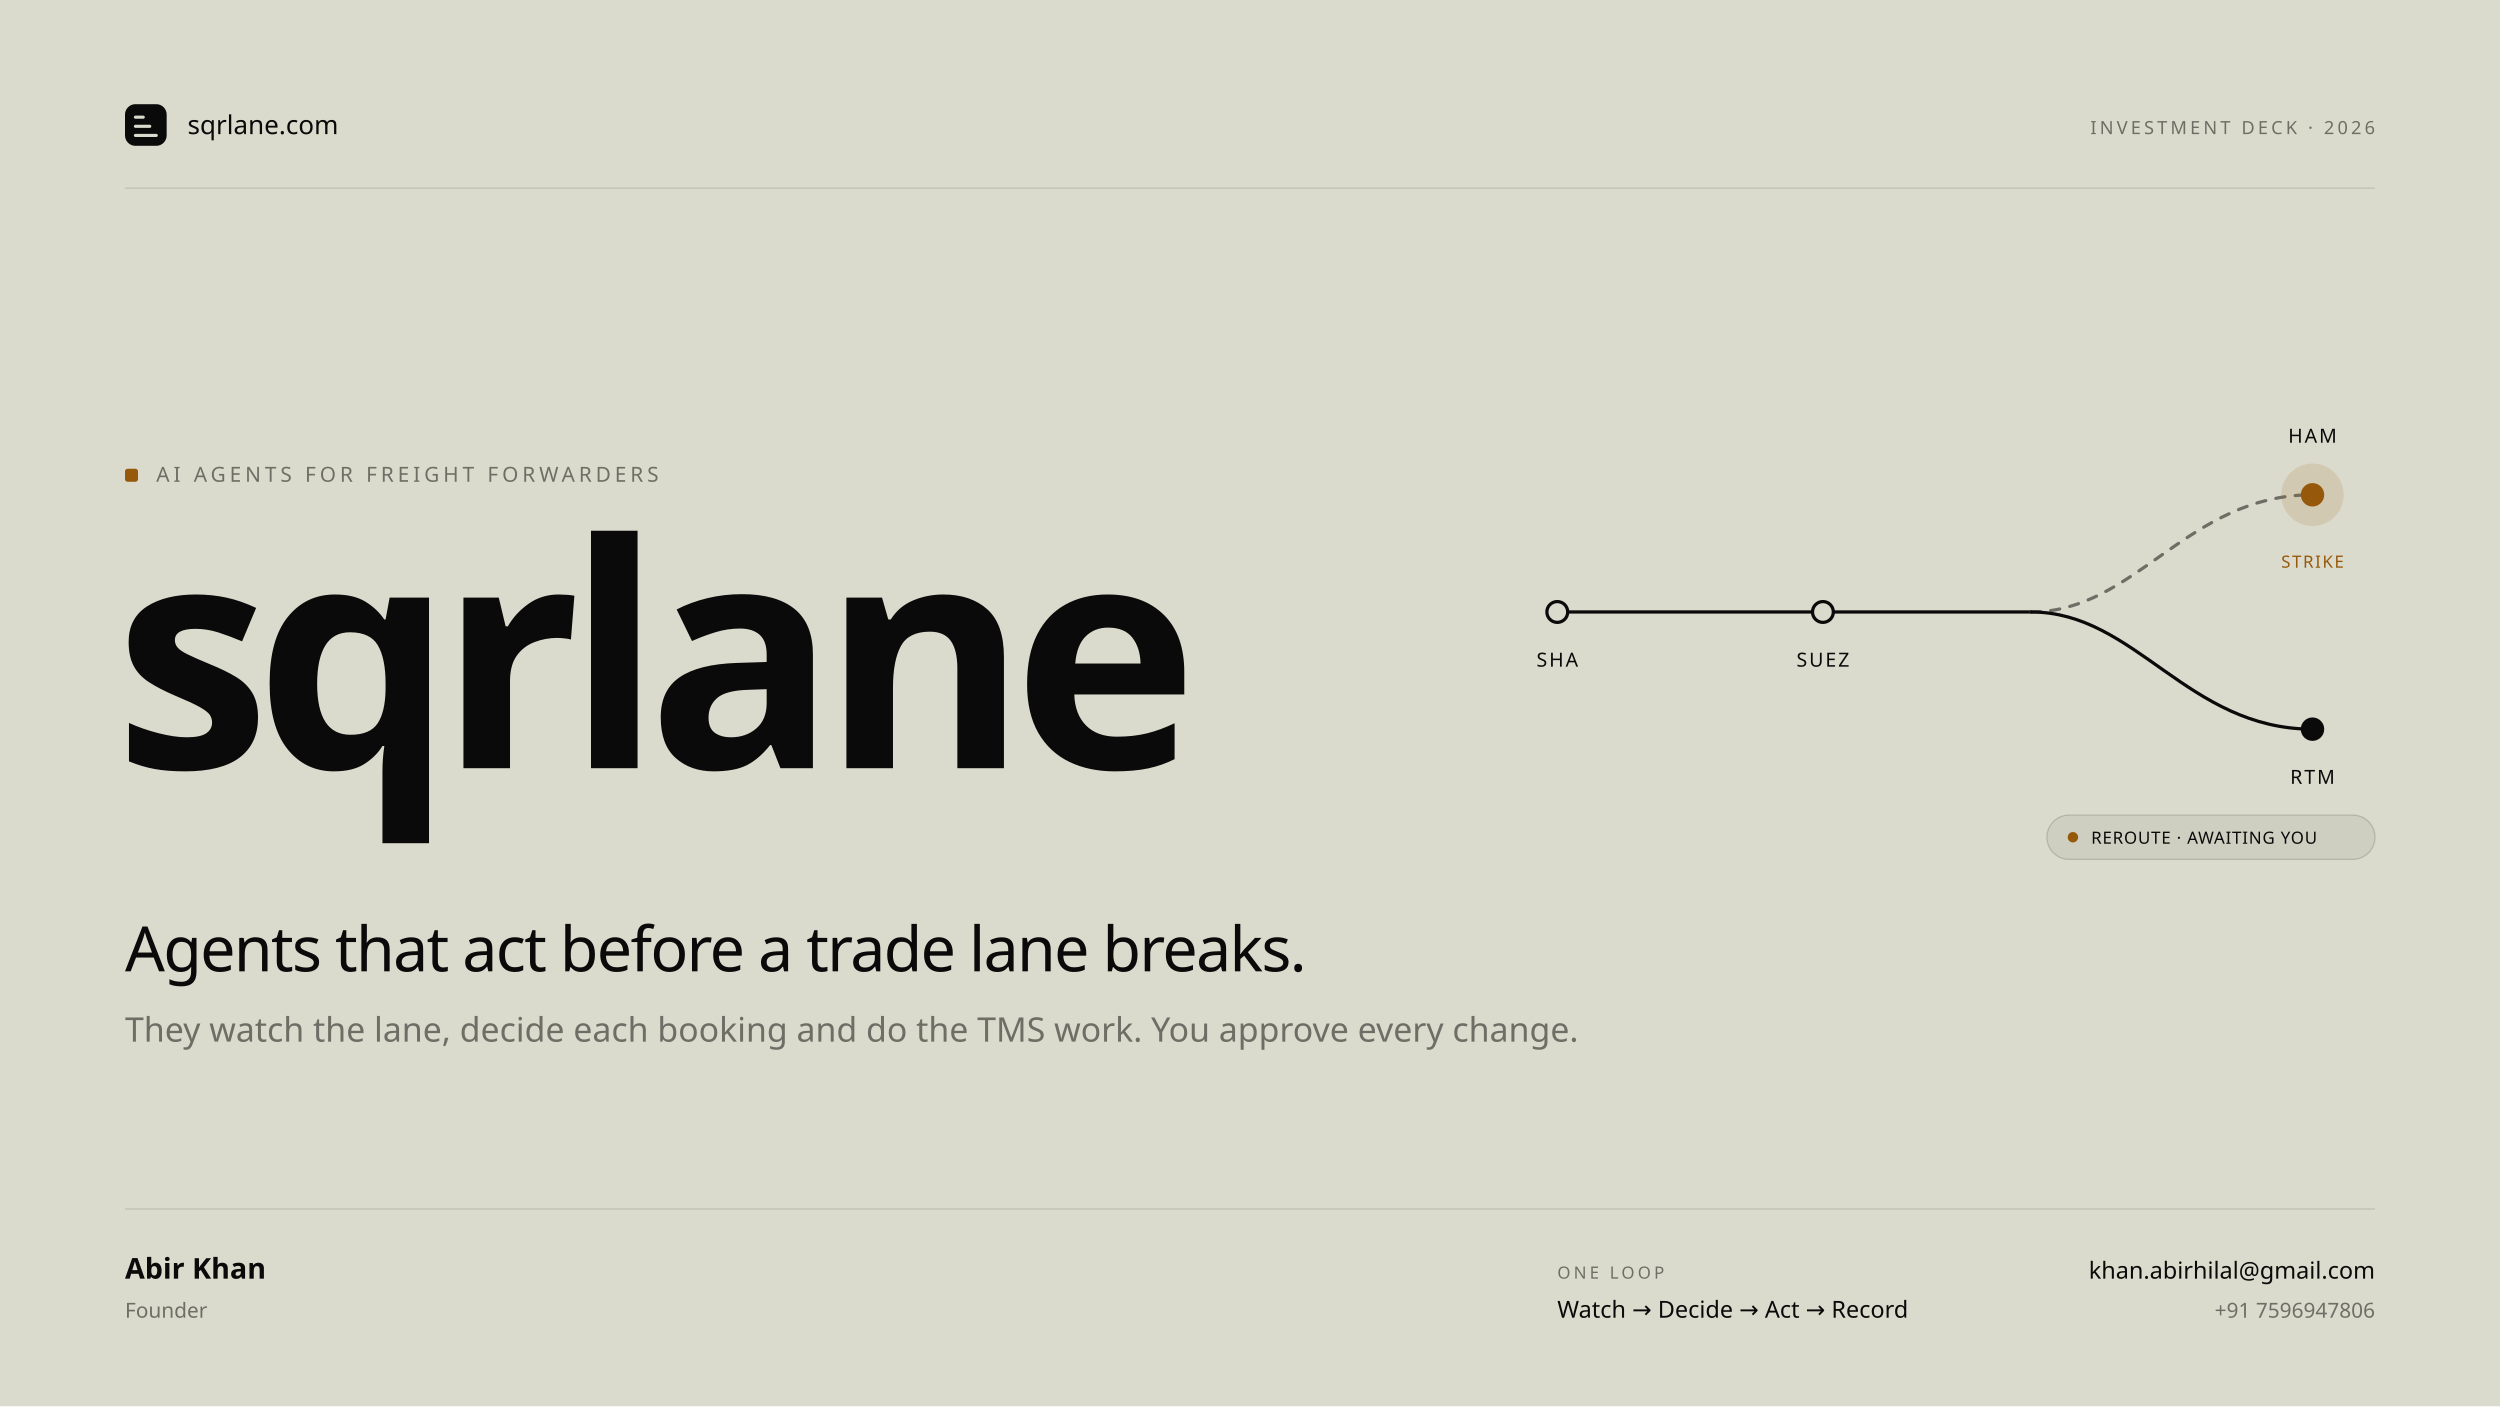
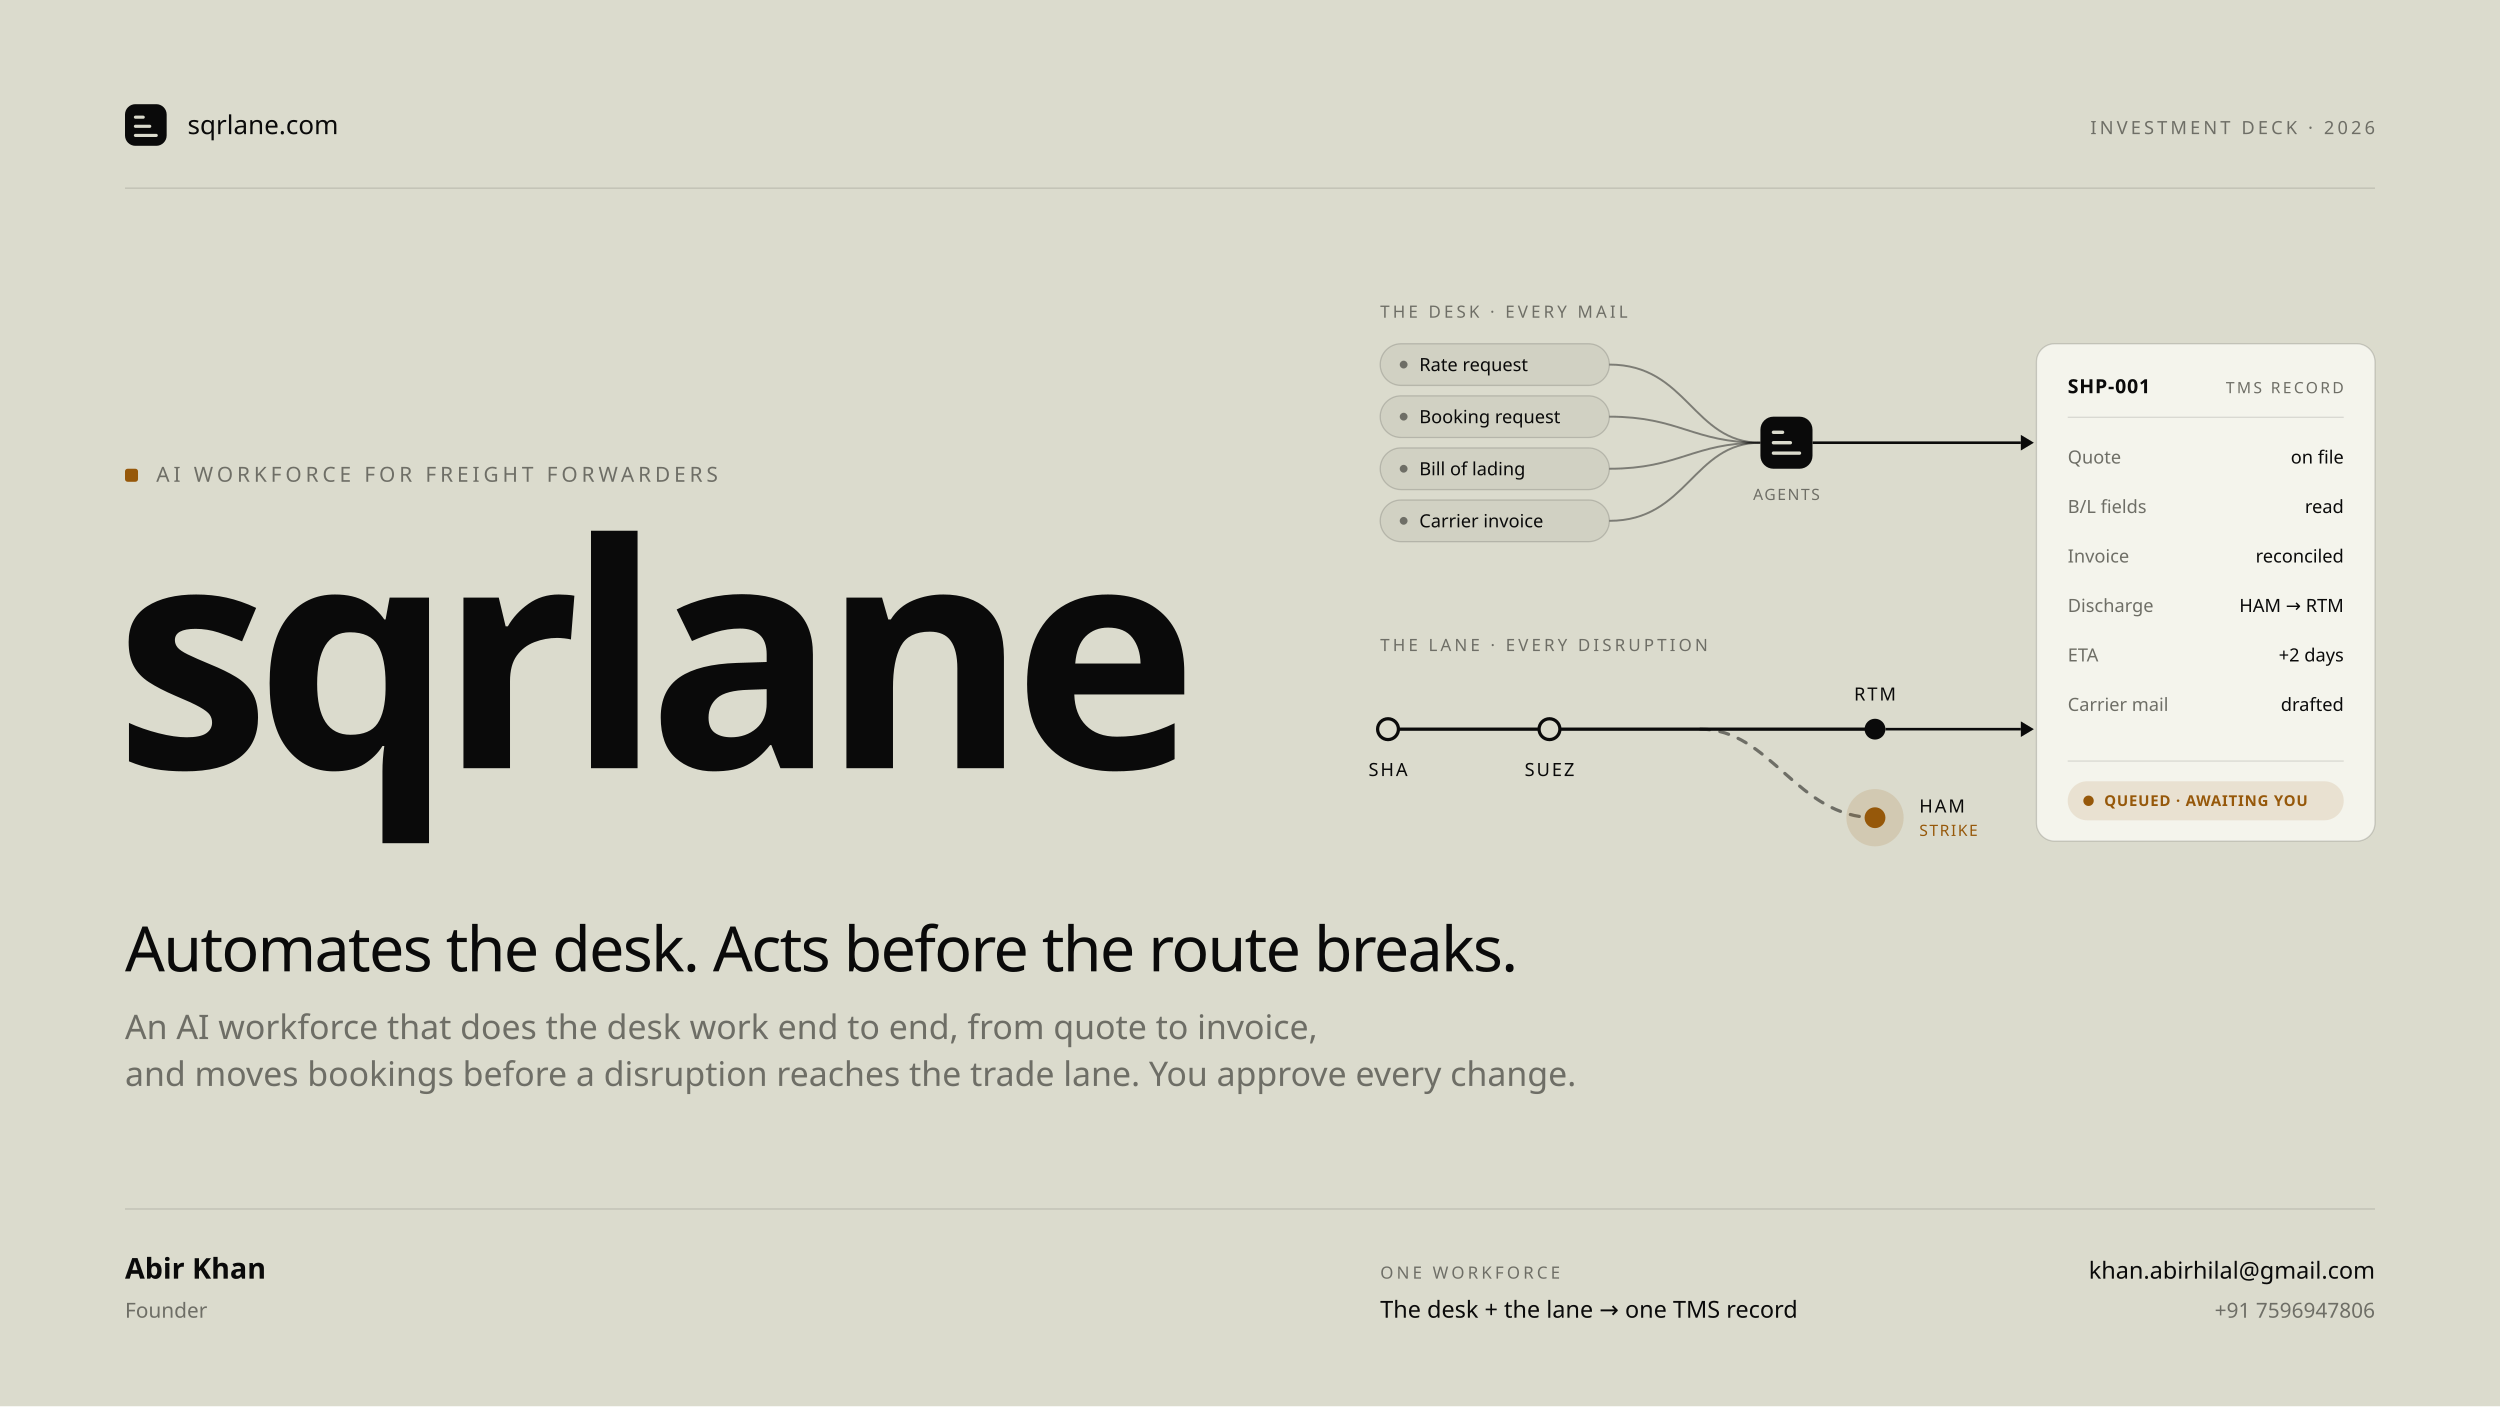
<svg xmlns="http://www.w3.org/2000/svg" width="1920" height="1080" viewBox="0 0 1920 1080">
  <rect id="background" width="1920" height="1080" fill="#DBDBCD" />
  <g id="top-bar">
    <g id="mark">
      <rect x="96" y="80" width="32" height="32" rx="8" fill="#0A0A0A" />
      <path d="M104 104h16 M104 97h11 M104 90h6" stroke="#DBDBCD" stroke-width="2.4" stroke-linecap="round" fill="none" />
    </g>
    <text id="site" x="144" y="103" font-family="Geist" font-size="20" font-weight="500" fill="#0A0A0A">sqrlane.com</text>
    <text id="deck-label" x="1824" y="103" font-family="Geist Mono" font-size="14" font-weight="500" letter-spacing="2.4" fill="#6E6E66" text-anchor="end">INVESTMENT DECK · 2026</text>
    <rect id="top-rule" x="96" y="144" width="1728" height="1" fill="#0A0A0A" fill-opacity="0.14" />
  </g>
  <g id="hero">
    <g id="eyebrow">
      <rect x="96" y="360" width="10" height="10" rx="2" fill="#96580A" />
-       <text x="120" y="370" font-family="Geist Mono" font-size="16" font-weight="500" letter-spacing="3" fill="#6E6E66">AI AGENTS FOR FREIGHT FORWARDERS</text>
+       <text x="120" y="370" font-family="Geist Mono" font-size="16" font-weight="500" letter-spacing="3" fill="#6E6E66">AI WORKFORCE FOR FREIGHT FORWARDERS</text>
    </g>
    <text id="wordmark" x="88" y="590" font-family="Geist" font-size="240" font-weight="600" letter-spacing="-11" fill="#0A0A0A">sqrlane</text>
-     <text id="tagline" x="96" y="746" font-family="Geist" font-size="48" font-weight="500" letter-spacing="-1.2" fill="#0A0A0A">Agents that act before a trade lane breaks.</text>
-     <text id="subline" x="96" y="800" font-family="Geist" font-size="26" font-weight="400" fill="#6E6E66">They watch the lane, decide each booking and do the TMS work. You approve every change.</text>
+     <text id="tagline" x="96" y="746" font-family="Geist" font-size="48" font-weight="500" letter-spacing="-1.2" fill="#0A0A0A">Automates the desk. Acts before the route breaks.</text>
+     <g id="subline">
+       <text x="96" y="798" font-family="Geist" font-size="26" font-weight="400" fill="#6E6E66">An AI workforce that does the desk work end to end, from quote to invoice,</text>
+       <text x="96" y="834" font-family="Geist" font-size="26" font-weight="400" fill="#6E6E66">and moves bookings before a disruption reaches the trade lane. You approve every change.</text>
+     </g>
  </g>
-   <g id="lane-motif">
-     <g id="lane-leg-sea">
-       <path d="M1196 470 H1560" stroke="#0A0A0A" stroke-width="2.5" fill="none" stroke-linecap="round" />
+   <g id="workforce-diagram">
+     <g id="desk-track">
+       <text id="desk-label" x="1060" y="244" font-family="Geist Mono" font-size="13" font-weight="500" letter-spacing="2.4" fill="#6E6E66">THE DESK · EVERY MAIL</text>
+       <g id="mail-rate-request">
+         <rect x="1060" y="264" width="176" height="32" rx="16" fill="#0A0A0A" fill-opacity="0.05" stroke="#0A0A0A" stroke-opacity="0.16" />
+         <circle cx="1078" cy="280" r="3" fill="#6E6E66" />
+         <text x="1090" y="285" font-family="Geist" font-size="14" font-weight="500" fill="#0A0A0A">Rate request</text>
+       </g>
+       <g id="mail-booking">
+         <rect x="1060" y="304" width="176" height="32" rx="16" fill="#0A0A0A" fill-opacity="0.05" stroke="#0A0A0A" stroke-opacity="0.16" />
+         <circle cx="1078" cy="320" r="3" fill="#6E6E66" />
+         <text x="1090" y="325" font-family="Geist" font-size="14" font-weight="500" fill="#0A0A0A">Booking request</text>
+       </g>
+       <g id="mail-bill-of-lading">
+         <rect x="1060" y="344" width="176" height="32" rx="16" fill="#0A0A0A" fill-opacity="0.05" stroke="#0A0A0A" stroke-opacity="0.16" />
+         <circle cx="1078" cy="360" r="3" fill="#6E6E66" />
+         <text x="1090" y="365" font-family="Geist" font-size="14" font-weight="500" fill="#0A0A0A">Bill of lading</text>
+       </g>
+       <g id="mail-invoice">
+         <rect x="1060" y="384" width="176" height="32" rx="16" fill="#0A0A0A" fill-opacity="0.05" stroke="#0A0A0A" stroke-opacity="0.16" />
+         <circle cx="1078" cy="400" r="3" fill="#6E6E66" />
+         <text x="1090" y="405" font-family="Geist" font-size="14" font-weight="500" fill="#0A0A0A">Carrier invoice</text>
+       </g>
+       <g id="desk-converge">
+         <path d="M1236 280 C1296 280 1300 340 1352 340" stroke="#0A0A0A" stroke-opacity="0.45" stroke-width="1.5" fill="none" />
+         <path d="M1236 320 C1290 320 1300 340 1352 340" stroke="#0A0A0A" stroke-opacity="0.45" stroke-width="1.5" fill="none" />
+         <path d="M1236 360 C1290 360 1300 340 1352 340" stroke="#0A0A0A" stroke-opacity="0.45" stroke-width="1.5" fill="none" />
+         <path d="M1236 400 C1296 400 1300 340 1352 340" stroke="#0A0A0A" stroke-opacity="0.45" stroke-width="1.5" fill="none" />
+       </g>
+       <g id="desk-agents">
+         <rect x="1352" y="320" width="40" height="40" rx="10" fill="#0A0A0A" />
+         <path d="M1362 348h20 M1362 340h13 M1362 332h7" stroke="#DBDBCD" stroke-width="2.6" stroke-linecap="round" fill="none" />
+         <text x="1372" y="384" font-family="Geist Mono" font-size="12" font-weight="500" letter-spacing="1.2" fill="#6E6E66" text-anchor="middle">AGENTS</text>
+       </g>
+       <g id="desk-to-record">
+         <path d="M1392 340 H1552" stroke="#0A0A0A" stroke-width="2" fill="none" />
+         <path d="M1552 334 L1562 340 L1552 346 Z" fill="#0A0A0A" />
+       </g>
    </g>
-     <g id="lane-leg-blocked">
-       <path d="M1560 470 C1640 470 1680 380 1776 380" stroke="#6E6E66" stroke-width="2.5" stroke-dasharray="7 8" fill="none" stroke-linecap="round" />
+     <g id="lane-track">
+       <text id="lane-label" x="1060" y="500" font-family="Geist Mono" font-size="13" font-weight="500" letter-spacing="2.4" fill="#6E6E66">THE LANE · EVERY DISRUPTION</text>
+       <path id="lane-leg-blocked" d="M1306 560 C1360 560 1380 628 1440 628" stroke="#6E6E66" stroke-width="2.5" stroke-dasharray="7 8" fill="none" stroke-linecap="round" />
+       <path id="lane-leg-sea" d="M1066 560 H1440" stroke="#0A0A0A" stroke-width="2.5" fill="none" stroke-linecap="round" />
+       <g id="node-sha">
+         <circle cx="1066" cy="560" r="8" fill="#DBDBCD" stroke="#0A0A0A" stroke-width="2.5" />
+         <text x="1066" y="596" font-family="Geist Mono" font-size="14" font-weight="500" letter-spacing="1.5" fill="#0A0A0A" text-anchor="middle">SHA</text>
+       </g>
+       <g id="node-suez">
+         <circle cx="1190" cy="560" r="8" fill="#DBDBCD" stroke="#0A0A0A" stroke-width="2.5" />
+         <text x="1190" y="596" font-family="Geist Mono" font-size="14" font-weight="500" letter-spacing="1.5" fill="#0A0A0A" text-anchor="middle">SUEZ</text>
+       </g>
+       <g id="node-ham">
+         <circle cx="1440" cy="628" r="22" fill="#96580A" fill-opacity="0.14" />
+         <circle cx="1440" cy="628" r="8" fill="#96580A" />
+         <text x="1474" y="624" font-family="Geist Mono" font-size="14" font-weight="500" letter-spacing="1.5" fill="#0A0A0A">HAM</text>
+         <text x="1474" y="642" font-family="Geist Mono" font-size="12" font-weight="500" letter-spacing="1.2" fill="#96580A">STRIKE</text>
+       </g>
+       <g id="node-rtm">
+         <circle cx="1440" cy="560" r="8" fill="#0A0A0A" />
+         <text x="1440" y="538" font-family="Geist Mono" font-size="14" font-weight="500" letter-spacing="1.5" fill="#0A0A0A" text-anchor="middle">RTM</text>
+       </g>
+       <g id="lane-to-record">
+         <path d="M1448 560 H1552" stroke="#0A0A0A" stroke-width="2" fill="none" />
+         <path d="M1552 554 L1562 560 L1552 566 Z" fill="#0A0A0A" />
+       </g>
    </g>
-     <g id="lane-leg-reroute">
-       <path d="M1560 470 C1640 470 1680 560 1776 560" stroke="#0A0A0A" stroke-width="2.5" fill="none" stroke-linecap="round" />
-     </g>
-     <g id="node-sha">
-       <circle cx="1196" cy="470" r="8" fill="#DBDBCD" stroke="#0A0A0A" stroke-width="2.5" />
-       <text x="1196" y="512" font-family="Geist Mono" font-size="15" font-weight="500" letter-spacing="1.5" fill="#0A0A0A" text-anchor="middle">SHA</text>
-     </g>
-     <g id="node-suez">
-       <circle cx="1400" cy="470" r="8" fill="#DBDBCD" stroke="#0A0A0A" stroke-width="2.5" />
-       <text x="1400" y="512" font-family="Geist Mono" font-size="15" font-weight="500" letter-spacing="1.5" fill="#0A0A0A" text-anchor="middle">SUEZ</text>
-     </g>
-     <g id="node-ham">
-       <circle cx="1776" cy="380" r="24" fill="#96580A" fill-opacity="0.14" />
-       <circle cx="1776" cy="380" r="9" fill="#96580A" />
-       <text x="1776" y="340" font-family="Geist Mono" font-size="15" font-weight="500" letter-spacing="1.5" fill="#0A0A0A" text-anchor="middle">HAM</text>
-       <text x="1776" y="436" font-family="Geist Mono" font-size="13" font-weight="500" letter-spacing="1.2" fill="#96580A" text-anchor="middle">STRIKE</text>
-     </g>
-     <g id="node-rtm">
-       <circle cx="1776" cy="560" r="9" fill="#0A0A0A" />
-       <text x="1776" y="602" font-family="Geist Mono" font-size="15" font-weight="500" letter-spacing="1.5" fill="#0A0A0A" text-anchor="middle">RTM</text>
-     </g>
-     <g id="decision-tag">
-       <rect x="1572" y="626" width="252" height="34" rx="17" fill="#0A0A0A" fill-opacity="0.06" stroke="#0A0A0A" stroke-opacity="0.16" />
-       <circle cx="1592" cy="643" r="4" fill="#96580A" />
-       <text x="1606" y="648" font-family="Geist Mono" font-size="13" font-weight="500" letter-spacing="0.6" fill="#0A0A0A">REROUTE · AWAITING YOU</text>
+     <g id="tms-record">
+       <rect x="1564" y="264" width="260" height="382" rx="14" fill="#F4F4EC" stroke="#0A0A0A" stroke-opacity="0.16" />
+       <text x="1588" y="302" font-family="Geist Mono" font-size="15" font-weight="600" letter-spacing="0.6" fill="#0A0A0A">SHP-001</text>
+       <text x="1800" y="302" font-family="Geist Mono" font-size="12" font-weight="500" letter-spacing="1.8" fill="#6E6E66" text-anchor="end">TMS RECORD</text>
+       <rect x="1588" y="320" width="212" height="1" fill="#0A0A0A" fill-opacity="0.12" />
+       <g id="field-quote">
+         <text x="1588" y="356" font-family="Geist" font-size="14" font-weight="400" fill="#6E6E66">Quote</text>
+         <text x="1800" y="356" font-family="Geist" font-size="14" font-weight="500" fill="#0A0A0A" text-anchor="end">on file</text>
+       </g>
+       <g id="field-bl">
+         <text x="1588" y="394" font-family="Geist" font-size="14" font-weight="400" fill="#6E6E66">B/L fields</text>
+         <text x="1800" y="394" font-family="Geist" font-size="14" font-weight="500" fill="#0A0A0A" text-anchor="end">read</text>
+       </g>
+       <g id="field-invoice">
+         <text x="1588" y="432" font-family="Geist" font-size="14" font-weight="400" fill="#6E6E66">Invoice</text>
+         <text x="1800" y="432" font-family="Geist" font-size="14" font-weight="500" fill="#0A0A0A" text-anchor="end">reconciled</text>
+       </g>
+       <g id="field-discharge">
+         <text x="1588" y="470" font-family="Geist" font-size="14" font-weight="400" fill="#6E6E66">Discharge</text>
+         <text x="1800" y="470" font-family="Geist" font-size="14" font-weight="500" fill="#0A0A0A" text-anchor="end">HAM → RTM</text>
+       </g>
+       <g id="field-eta">
+         <text x="1588" y="508" font-family="Geist" font-size="14" font-weight="400" fill="#6E6E66">ETA</text>
+         <text x="1800" y="508" font-family="Geist" font-size="14" font-weight="500" fill="#0A0A0A" text-anchor="end">+2 days</text>
+       </g>
+       <g id="field-comms">
+         <text x="1588" y="546" font-family="Geist" font-size="14" font-weight="400" fill="#6E6E66">Carrier mail</text>
+         <text x="1800" y="546" font-family="Geist" font-size="14" font-weight="500" fill="#0A0A0A" text-anchor="end">drafted</text>
+       </g>
+       <rect x="1588" y="584" width="212" height="1" fill="#0A0A0A" fill-opacity="0.12" />
+       <g id="approval-gate">
+         <rect x="1588" y="600" width="212" height="30" rx="15" fill="#96580A" fill-opacity="0.12" />
+         <circle cx="1604" cy="615" r="4" fill="#96580A" />
+         <text x="1616" y="619" font-family="Geist Mono" font-size="11.5" font-weight="600" letter-spacing="0.6" fill="#96580A">QUEUED · AWAITING YOU</text>
+       </g>
    </g>
  </g>
  <g id="bottom-bar">
    <rect id="bottom-rule" x="96" y="928" width="1728" height="1" fill="#0A0A0A" fill-opacity="0.14" />
    <g id="founder">
      <text x="96" y="982" font-family="Geist" font-size="22" font-weight="600" fill="#0A0A0A">Abir Khan</text>
      <text x="96" y="1012" font-family="Geist" font-size="16" font-weight="400" fill="#6E6E66">Founder</text>
    </g>
-     <g id="loop">
-       <text x="1196" y="982" font-family="Geist Mono" font-size="13" font-weight="500" letter-spacing="2.4" fill="#6E6E66">ONE LOOP</text>
-       <text x="1196" y="1012" font-family="Geist" font-size="18" font-weight="500" fill="#0A0A0A">Watch  →  Decide  →  Act  →  Record</text>
+     <g id="one-workforce">
+       <text x="1060" y="982" font-family="Geist Mono" font-size="13" font-weight="500" letter-spacing="2.4" fill="#6E6E66">ONE WORKFORCE</text>
+       <text x="1060" y="1012" font-family="Geist" font-size="18" font-weight="500" fill="#0A0A0A">The desk  +  the lane  →  one TMS record</text>
    </g>
    <g id="contact">
      <text x="1824" y="982" font-family="Geist" font-size="18" font-weight="500" fill="#0A0A0A" text-anchor="end">khan.abirhilal@gmail.com</text>
      <text x="1824" y="1012" font-family="Geist" font-size="16" font-weight="400" fill="#6E6E66" text-anchor="end">+91 7596947806</text>
    </g>
  </g>
</svg>
